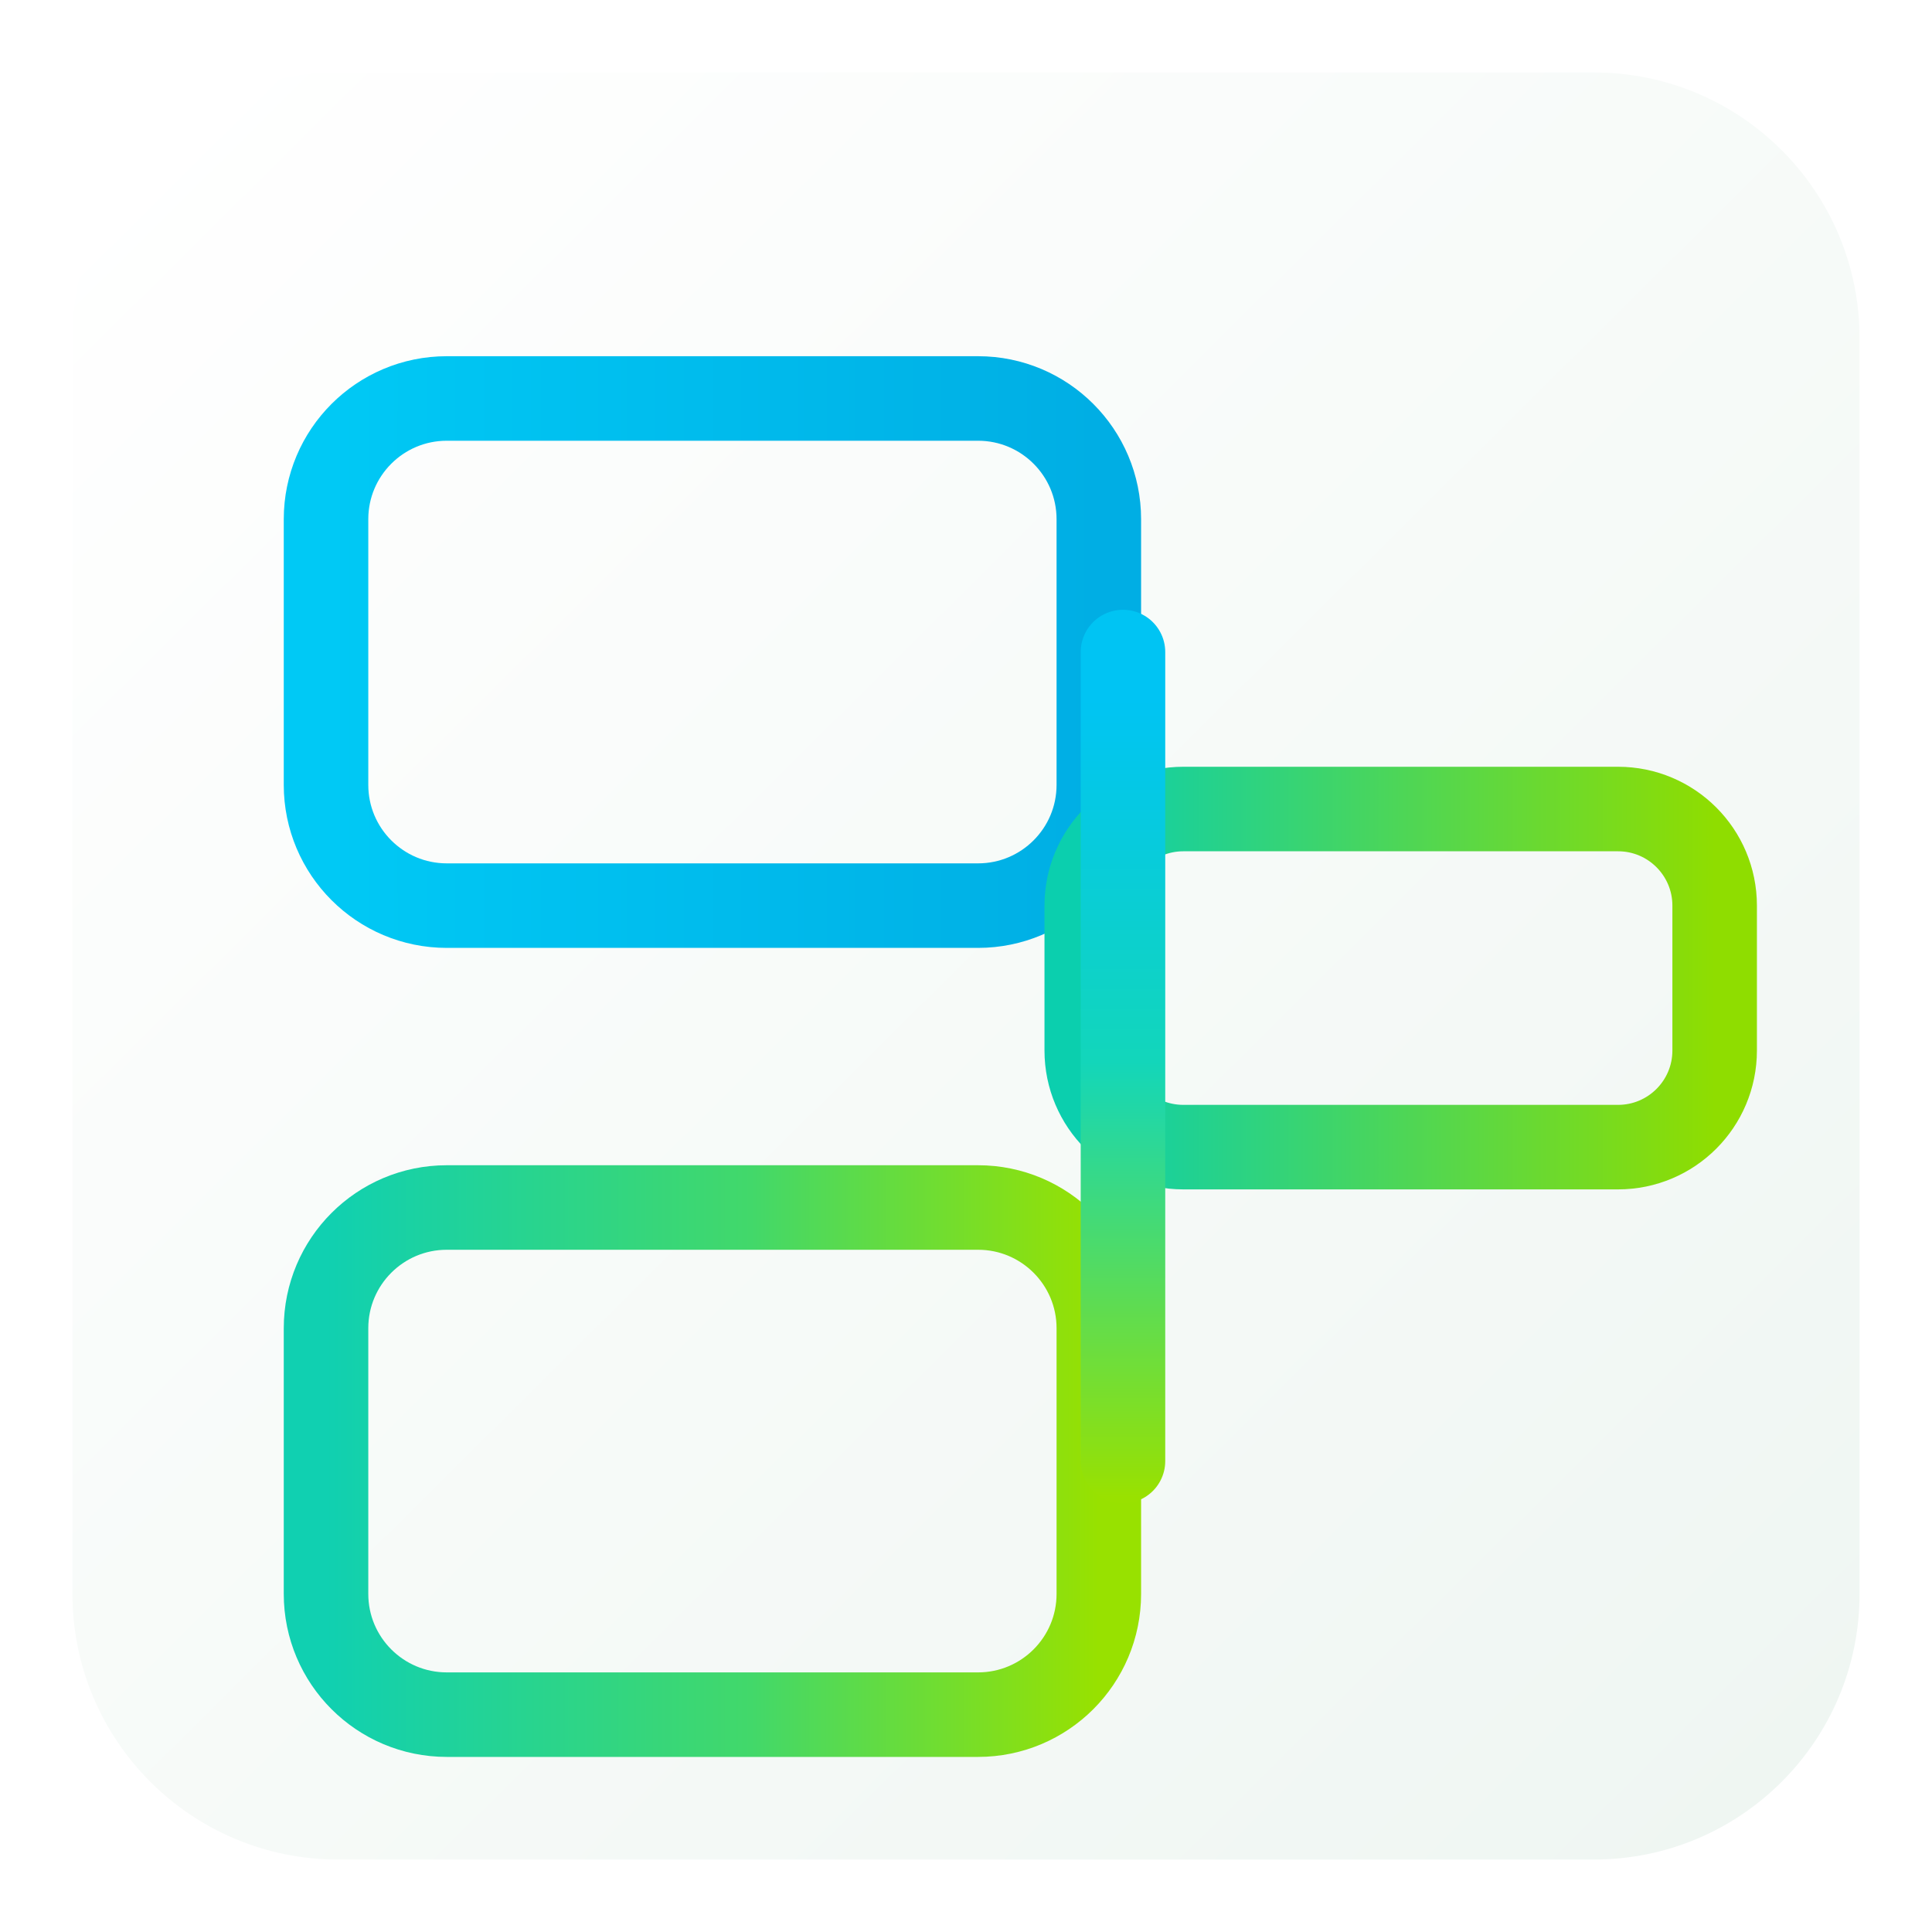
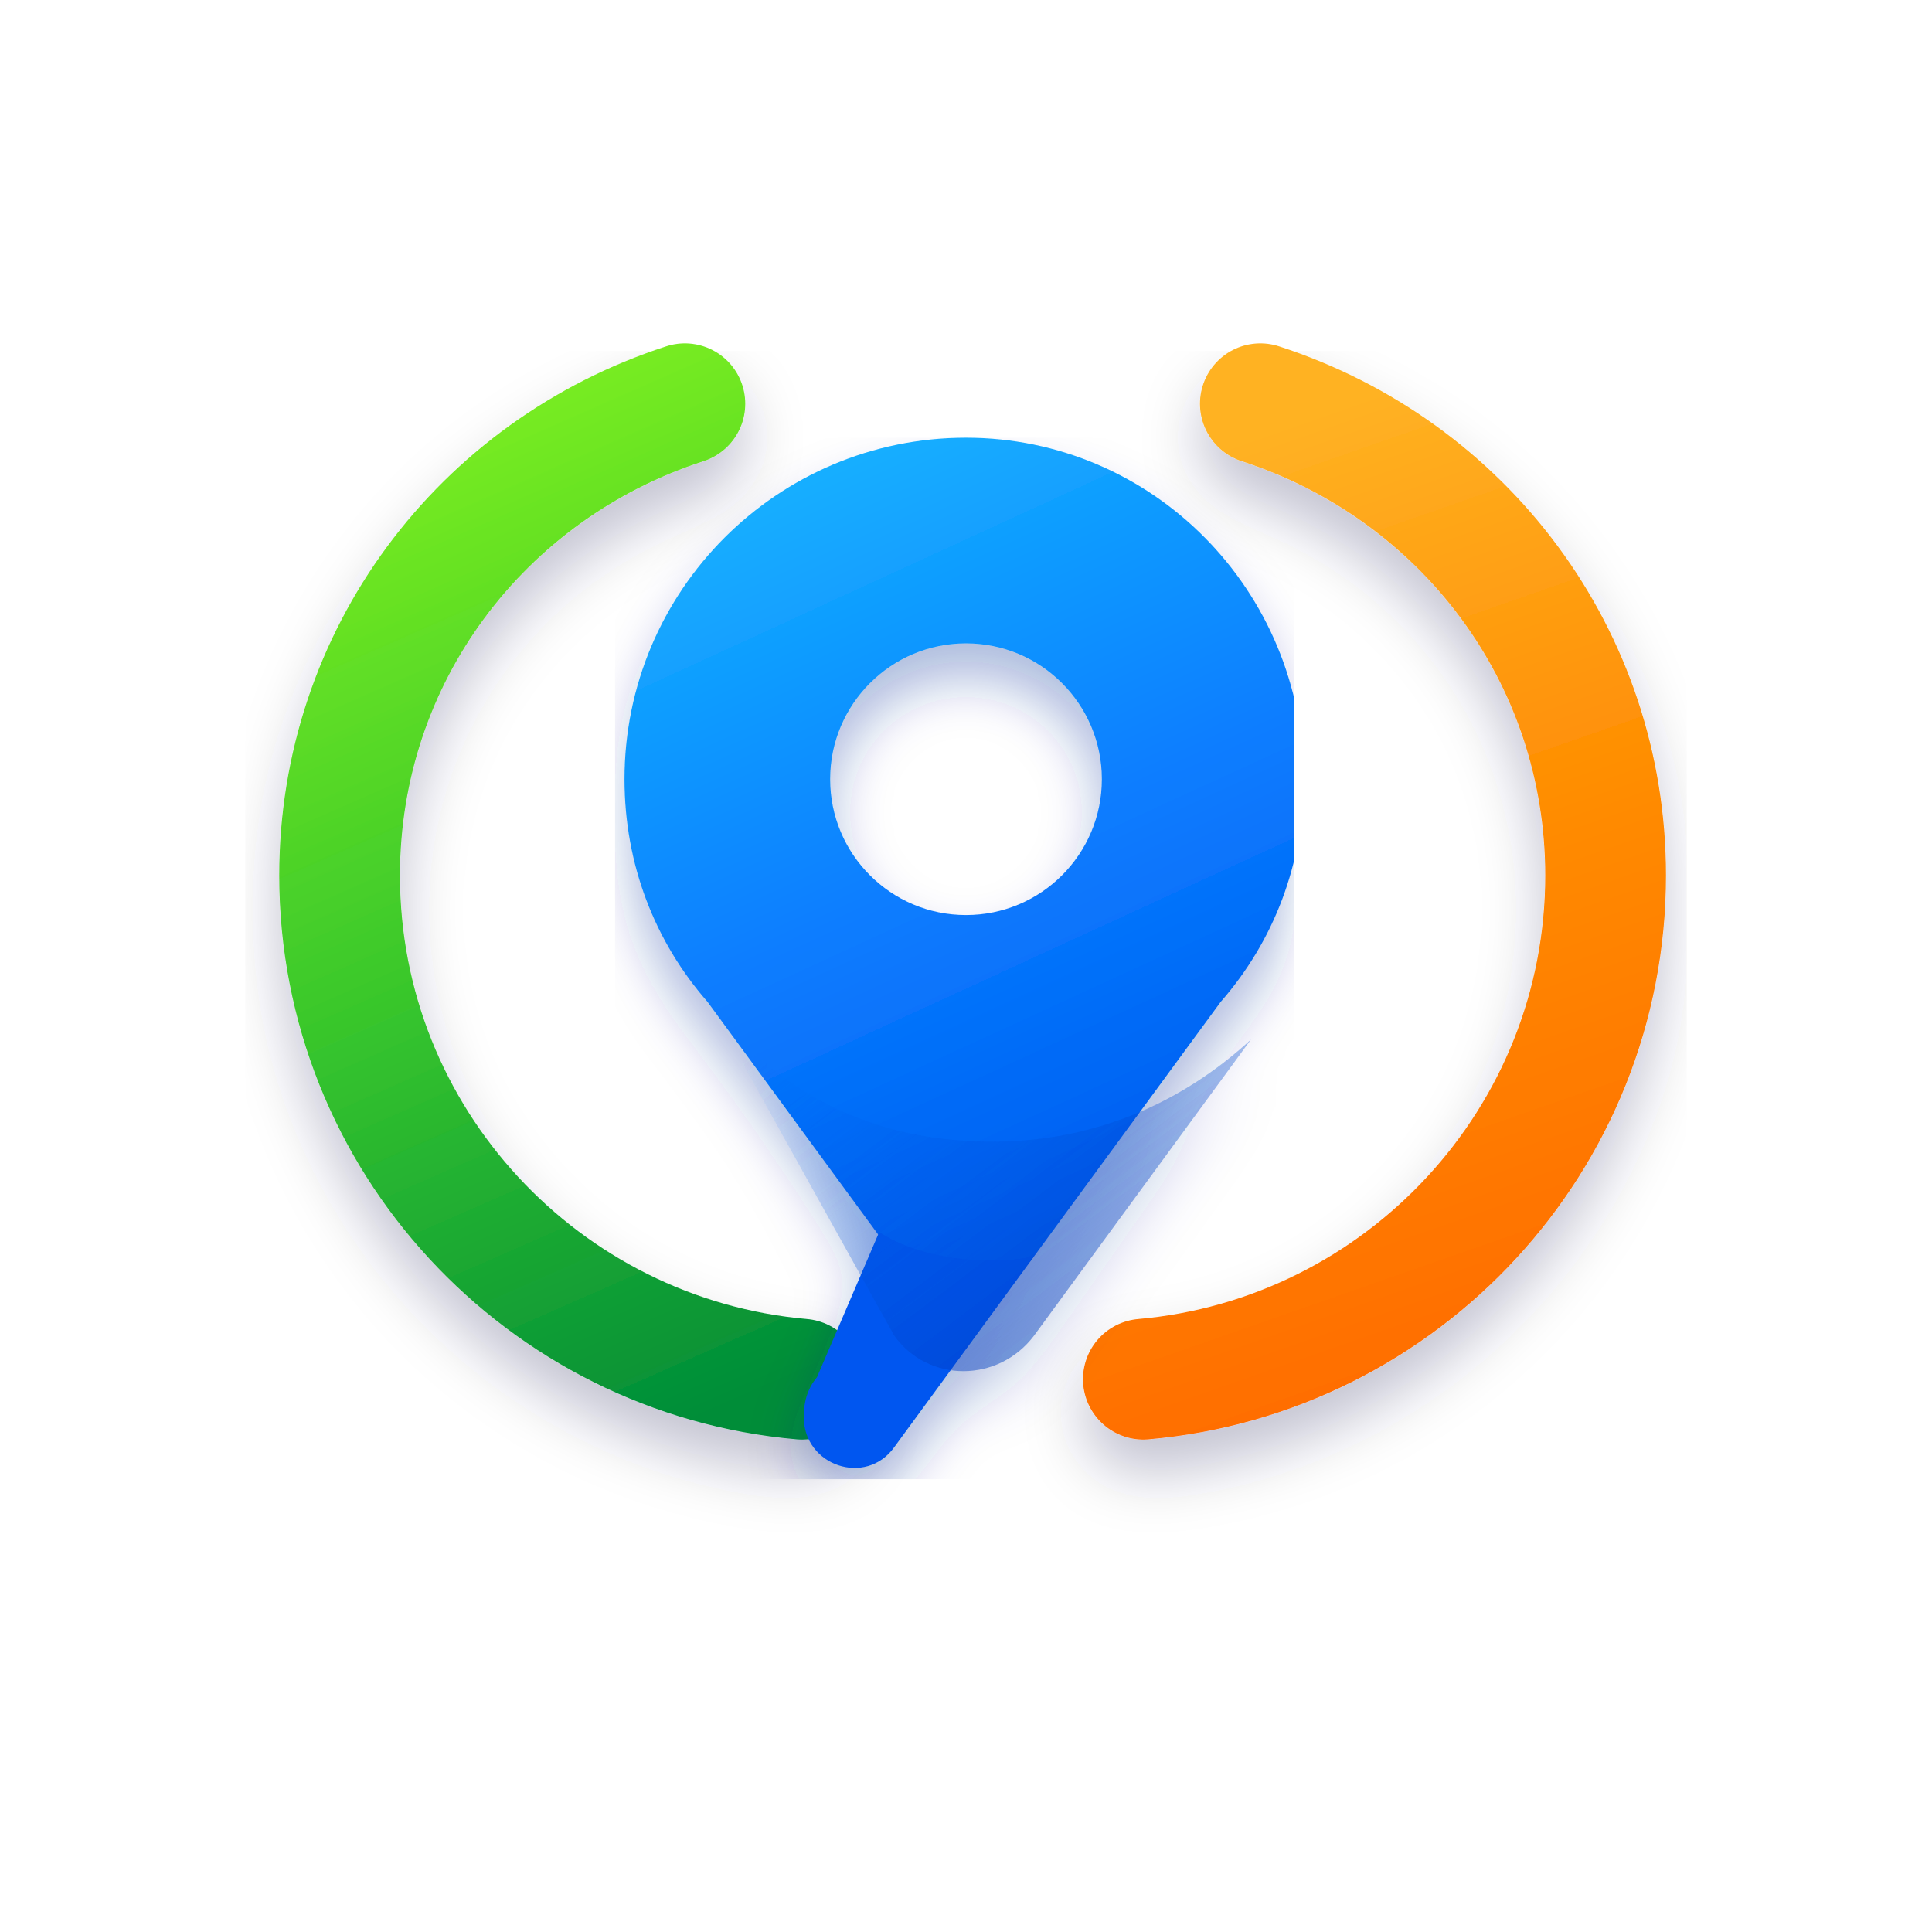
- <svg xmlns="http://www.w3.org/2000/svg" viewBox="0 0 320 320" fill="none" role="img" aria-labelledby="title desc" shape-rendering="geometricPrecision">
+ <svg xmlns="http://www.w3.org/2000/svg" viewBox="0 0 1024 1024" fill="none" role="img" aria-labelledby="title desc" shape-rendering="geometricPrecision">
  <defs>
-     <linearGradient id="bg" x1="20" y1="22" x2="296" y2="300" gradientUnits="userSpaceOnUse">
-       <stop offset="0" stop-color="#FFFFFF" />
-       <stop offset="1" stop-color="#EFF6F2" />
+     <linearGradient id="waselBlue" x1="382" y1="228" x2="626" y2="759" gradientUnits="userSpaceOnUse">
+       <stop offset="0" stop-color="#18B8FF" />
+       <stop offset="0.45" stop-color="#087DFF" />
+       <stop offset="1" stop-color="#0048E8" />
    </linearGradient>
-     <linearGradient id="topStroke" x1="54" y1="108" x2="182" y2="108" gradientUnits="userSpaceOnUse">
-       <stop offset="0" stop-color="#00C9F5" />
-       <stop offset="1" stop-color="#00AEE4" />
+     <linearGradient id="waselBlueShade" x1="478" y1="498" x2="618" y2="684" gradientUnits="userSpaceOnUse">
+       <stop offset="0" stop-color="#0067F7" stop-opacity="0" />
+       <stop offset="1" stop-color="#0036B9" stop-opacity="0.52" />
    </linearGradient>
-     <linearGradient id="rightStroke" x1="180" y1="176" x2="284" y2="176" gradientUnits="userSpaceOnUse">
-       <stop offset="0" stop-color="#0BCFAE" />
-       <stop offset="1" stop-color="#8FDD00" />
+     <linearGradient id="waselGreen" x1="206" y1="230" x2="425" y2="728" gradientUnits="userSpaceOnUse">
+       <stop offset="0" stop-color="#7BEE20" />
+       <stop offset="0.5" stop-color="#39C72C" />
+       <stop offset="1" stop-color="#008D38" />
    </linearGradient>
-     <linearGradient id="bottomStroke" x1="54" y1="242" x2="182" y2="242" gradientUnits="userSpaceOnUse">
-       <stop offset="0" stop-color="#10D0B1" />
-       <stop offset="0.55" stop-color="#42D86A" />
-       <stop offset="1" stop-color="#98E100" />
+     <linearGradient id="waselOrange" x1="666" y1="230" x2="842" y2="734" gradientUnits="userSpaceOnUse">
+       <stop offset="0" stop-color="#FFB223" />
+       <stop offset="0.48" stop-color="#FF8A00" />
+       <stop offset="1" stop-color="#FF6900" />
    </linearGradient>
-     <linearGradient id="linkStroke" x1="186" y1="116" x2="186" y2="248" gradientUnits="userSpaceOnUse">
-       <stop offset="0" stop-color="#00C4F3" />
-       <stop offset="0.45" stop-color="#12D6BB" />
-       <stop offset="1" stop-color="#99E100" />
-     </linearGradient>
+     <filter id="softShadow" x="130" y="168" width="764" height="682" filterUnits="userSpaceOnUse" color-interpolation-filters="sRGB">
+       <feDropShadow dx="0" dy="18" stdDeviation="16" flood-color="#001B40" flood-opacity="0.24" />
+     </filter>
+     <filter id="pinShadow" x="326" y="214" width="360" height="570" filterUnits="userSpaceOnUse" color-interpolation-filters="sRGB">
+       <feDropShadow dx="0" dy="18" stdDeviation="14" flood-color="#002B98" flood-opacity="0.32" />
+     </filter>
  </defs>
-   <rect x="12" y="12" width="296" height="296" rx="44" fill="url(#bg)" />
-   <rect x="54" y="66" width="128" height="84" rx="20" stroke="url(#topStroke)" stroke-width="14" />
-   <rect x="180" y="134" width="104" height="56" rx="16" stroke="url(#rightStroke)" stroke-width="14" />
-   <rect x="54" y="200" width="128" height="84" rx="20" stroke="url(#bottomStroke)" stroke-width="14" />
-   <path d="M186 108V242" stroke="url(#linkStroke)" stroke-width="14" stroke-linecap="round" />
+   <g filter="url(#softShadow)" stroke-linecap="round">
+     <path d="M363 214C255 249 180 348 180 464c0 140 108 255 245 267" stroke="url(#waselGreen)" stroke-width="64" />
+     <path d="M668 214c108 35 183 134 183 250 0 140-108 255-245 267" stroke="url(#waselOrange)" stroke-width="64" />
+   </g>
+   <g filter="url(#pinShadow)">
+     <path d="M512 232c-100 0-181 81-181 181 0 45 16 86 44 118l99 135c18 25 55 25 74 0l99-135c28-32 44-73 44-118 0-100-80-181-179-181Zm0 253a72 72 0 1 1 0-144 72 72 0 0 1 0 144Z" fill="url(#waselBlue)" />
+     <path d="M466 653c21 14 56 18 82 13l-74 101c-15 21-48 10-48-16 0-8 2-15 7-21l33-77Z" fill="#0057F0" />
+     <path d="M376 532c39 51 92 75 158 73 48-2 92-20 129-54l-115 157c-19 25-56 25-74 0L376 532Z" fill="url(#waselBlueShade)" />
+   </g>
</svg>
